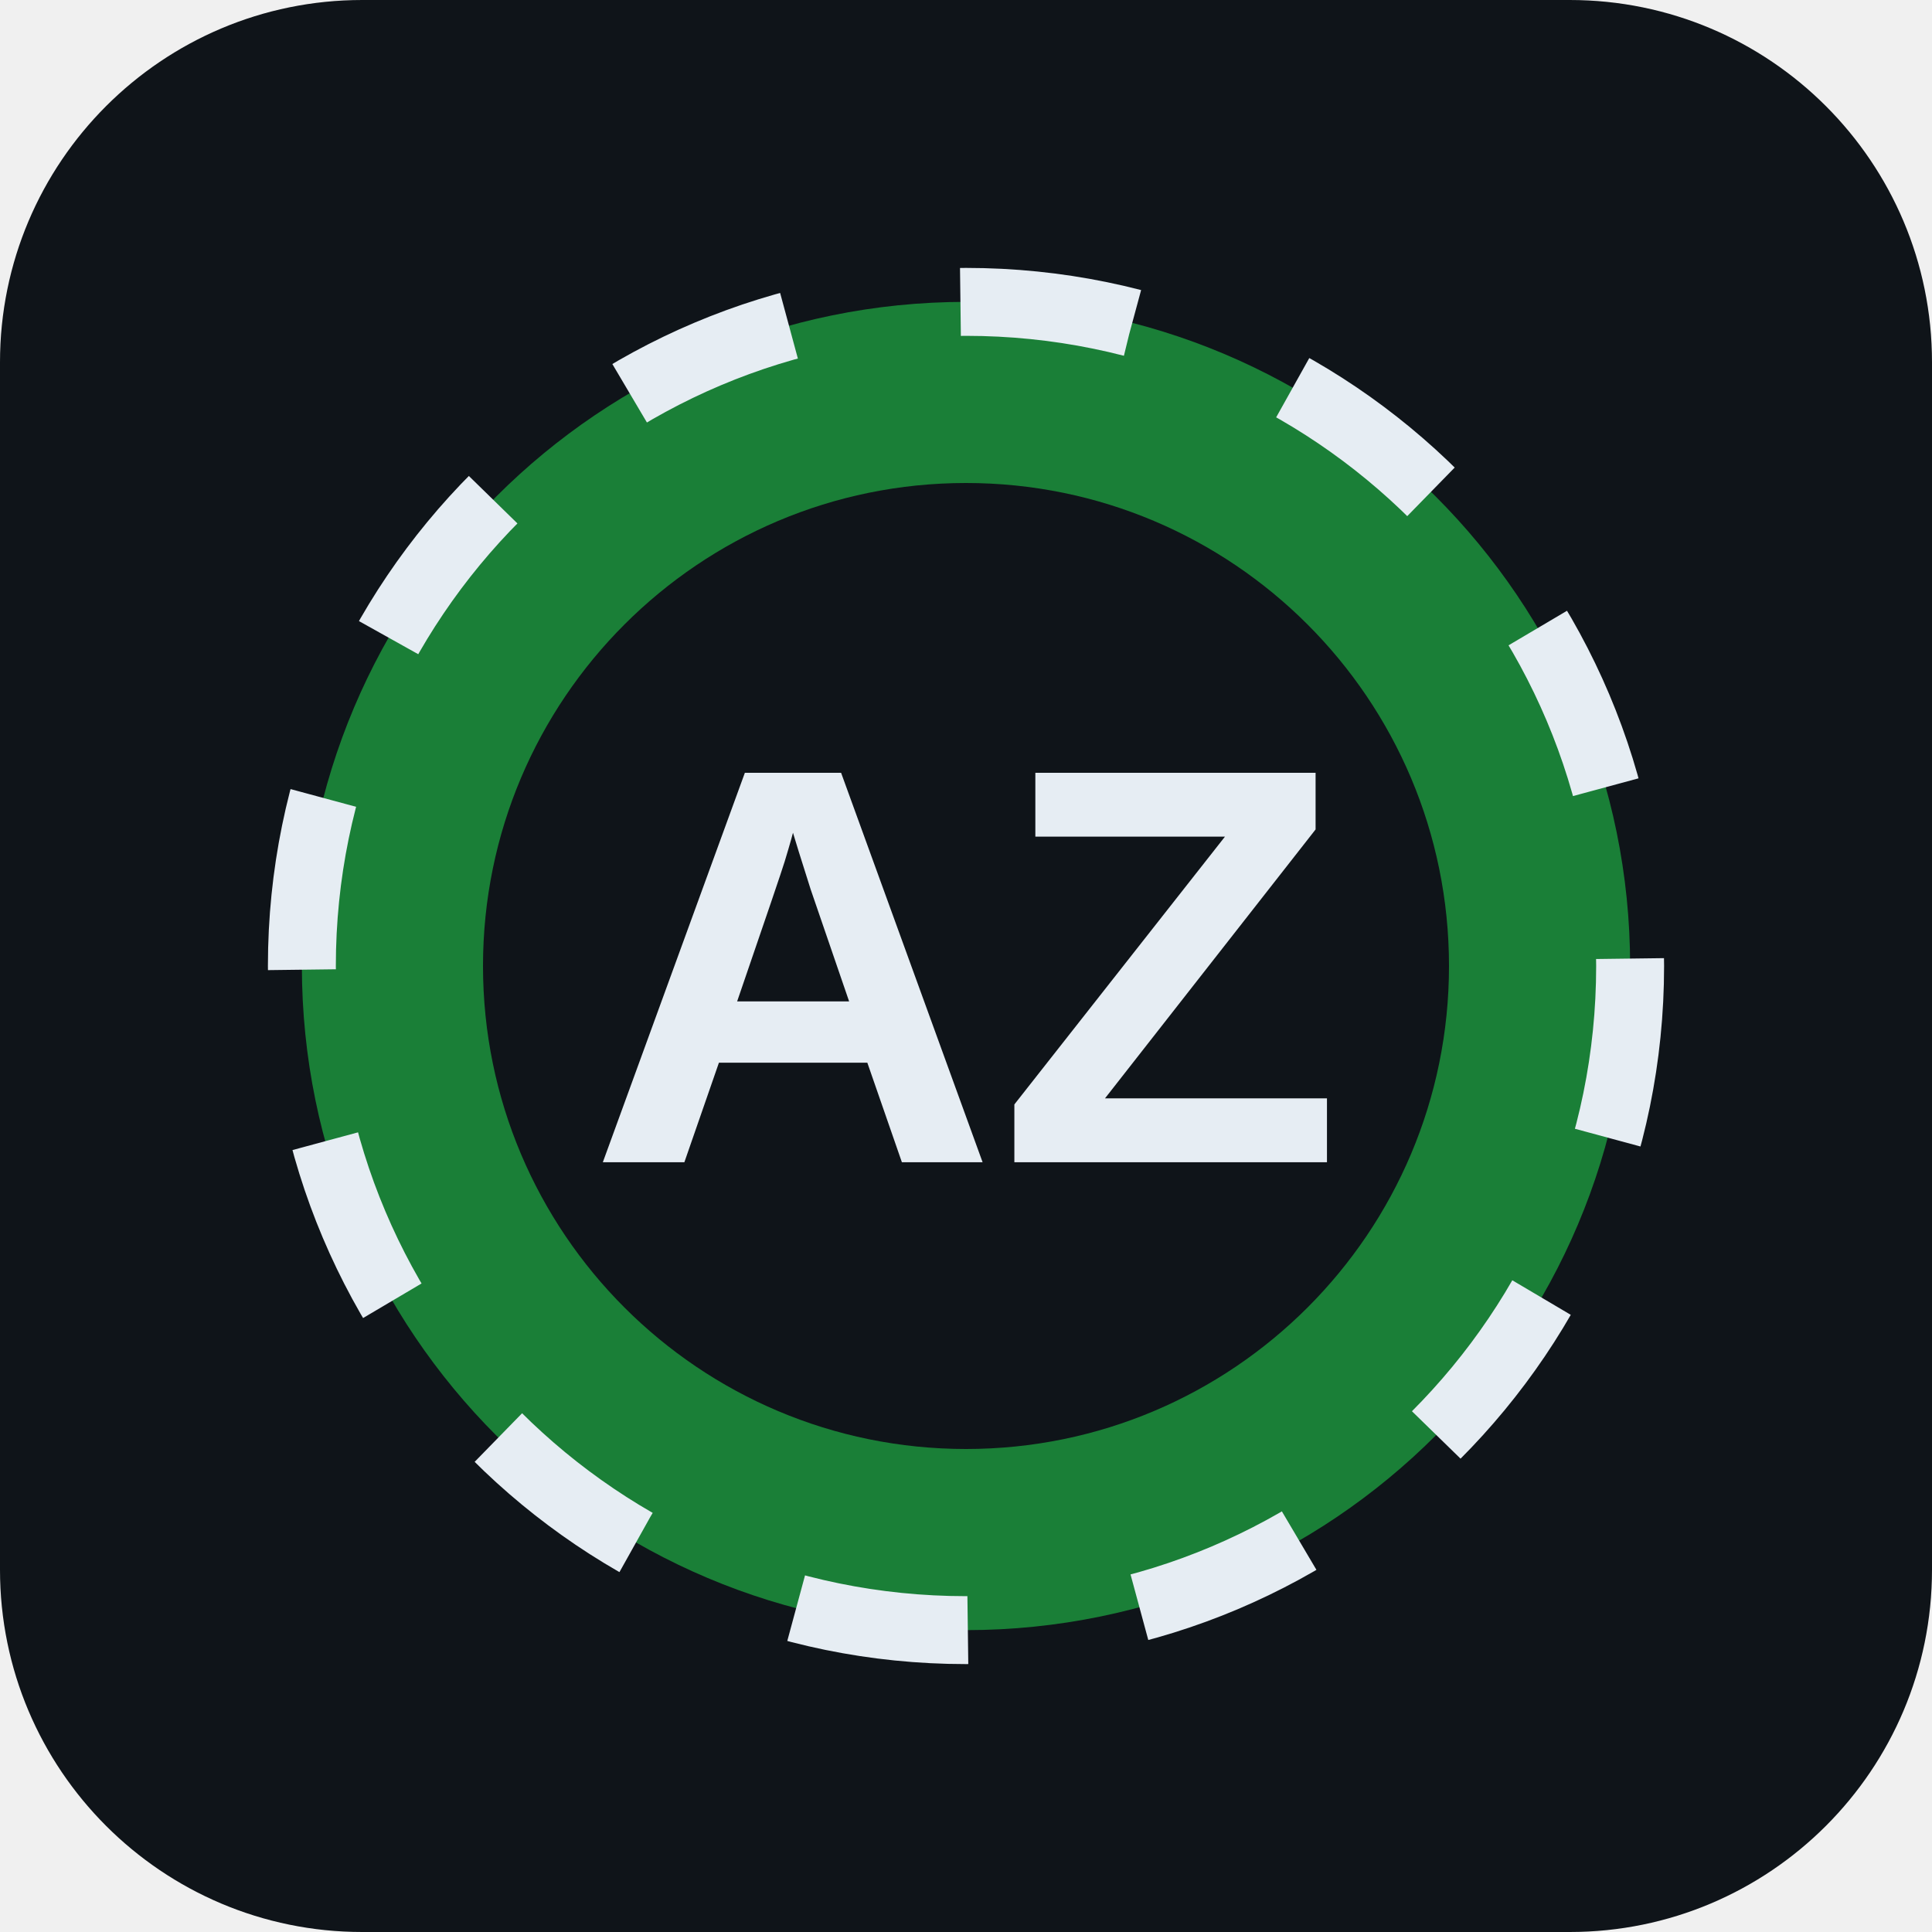
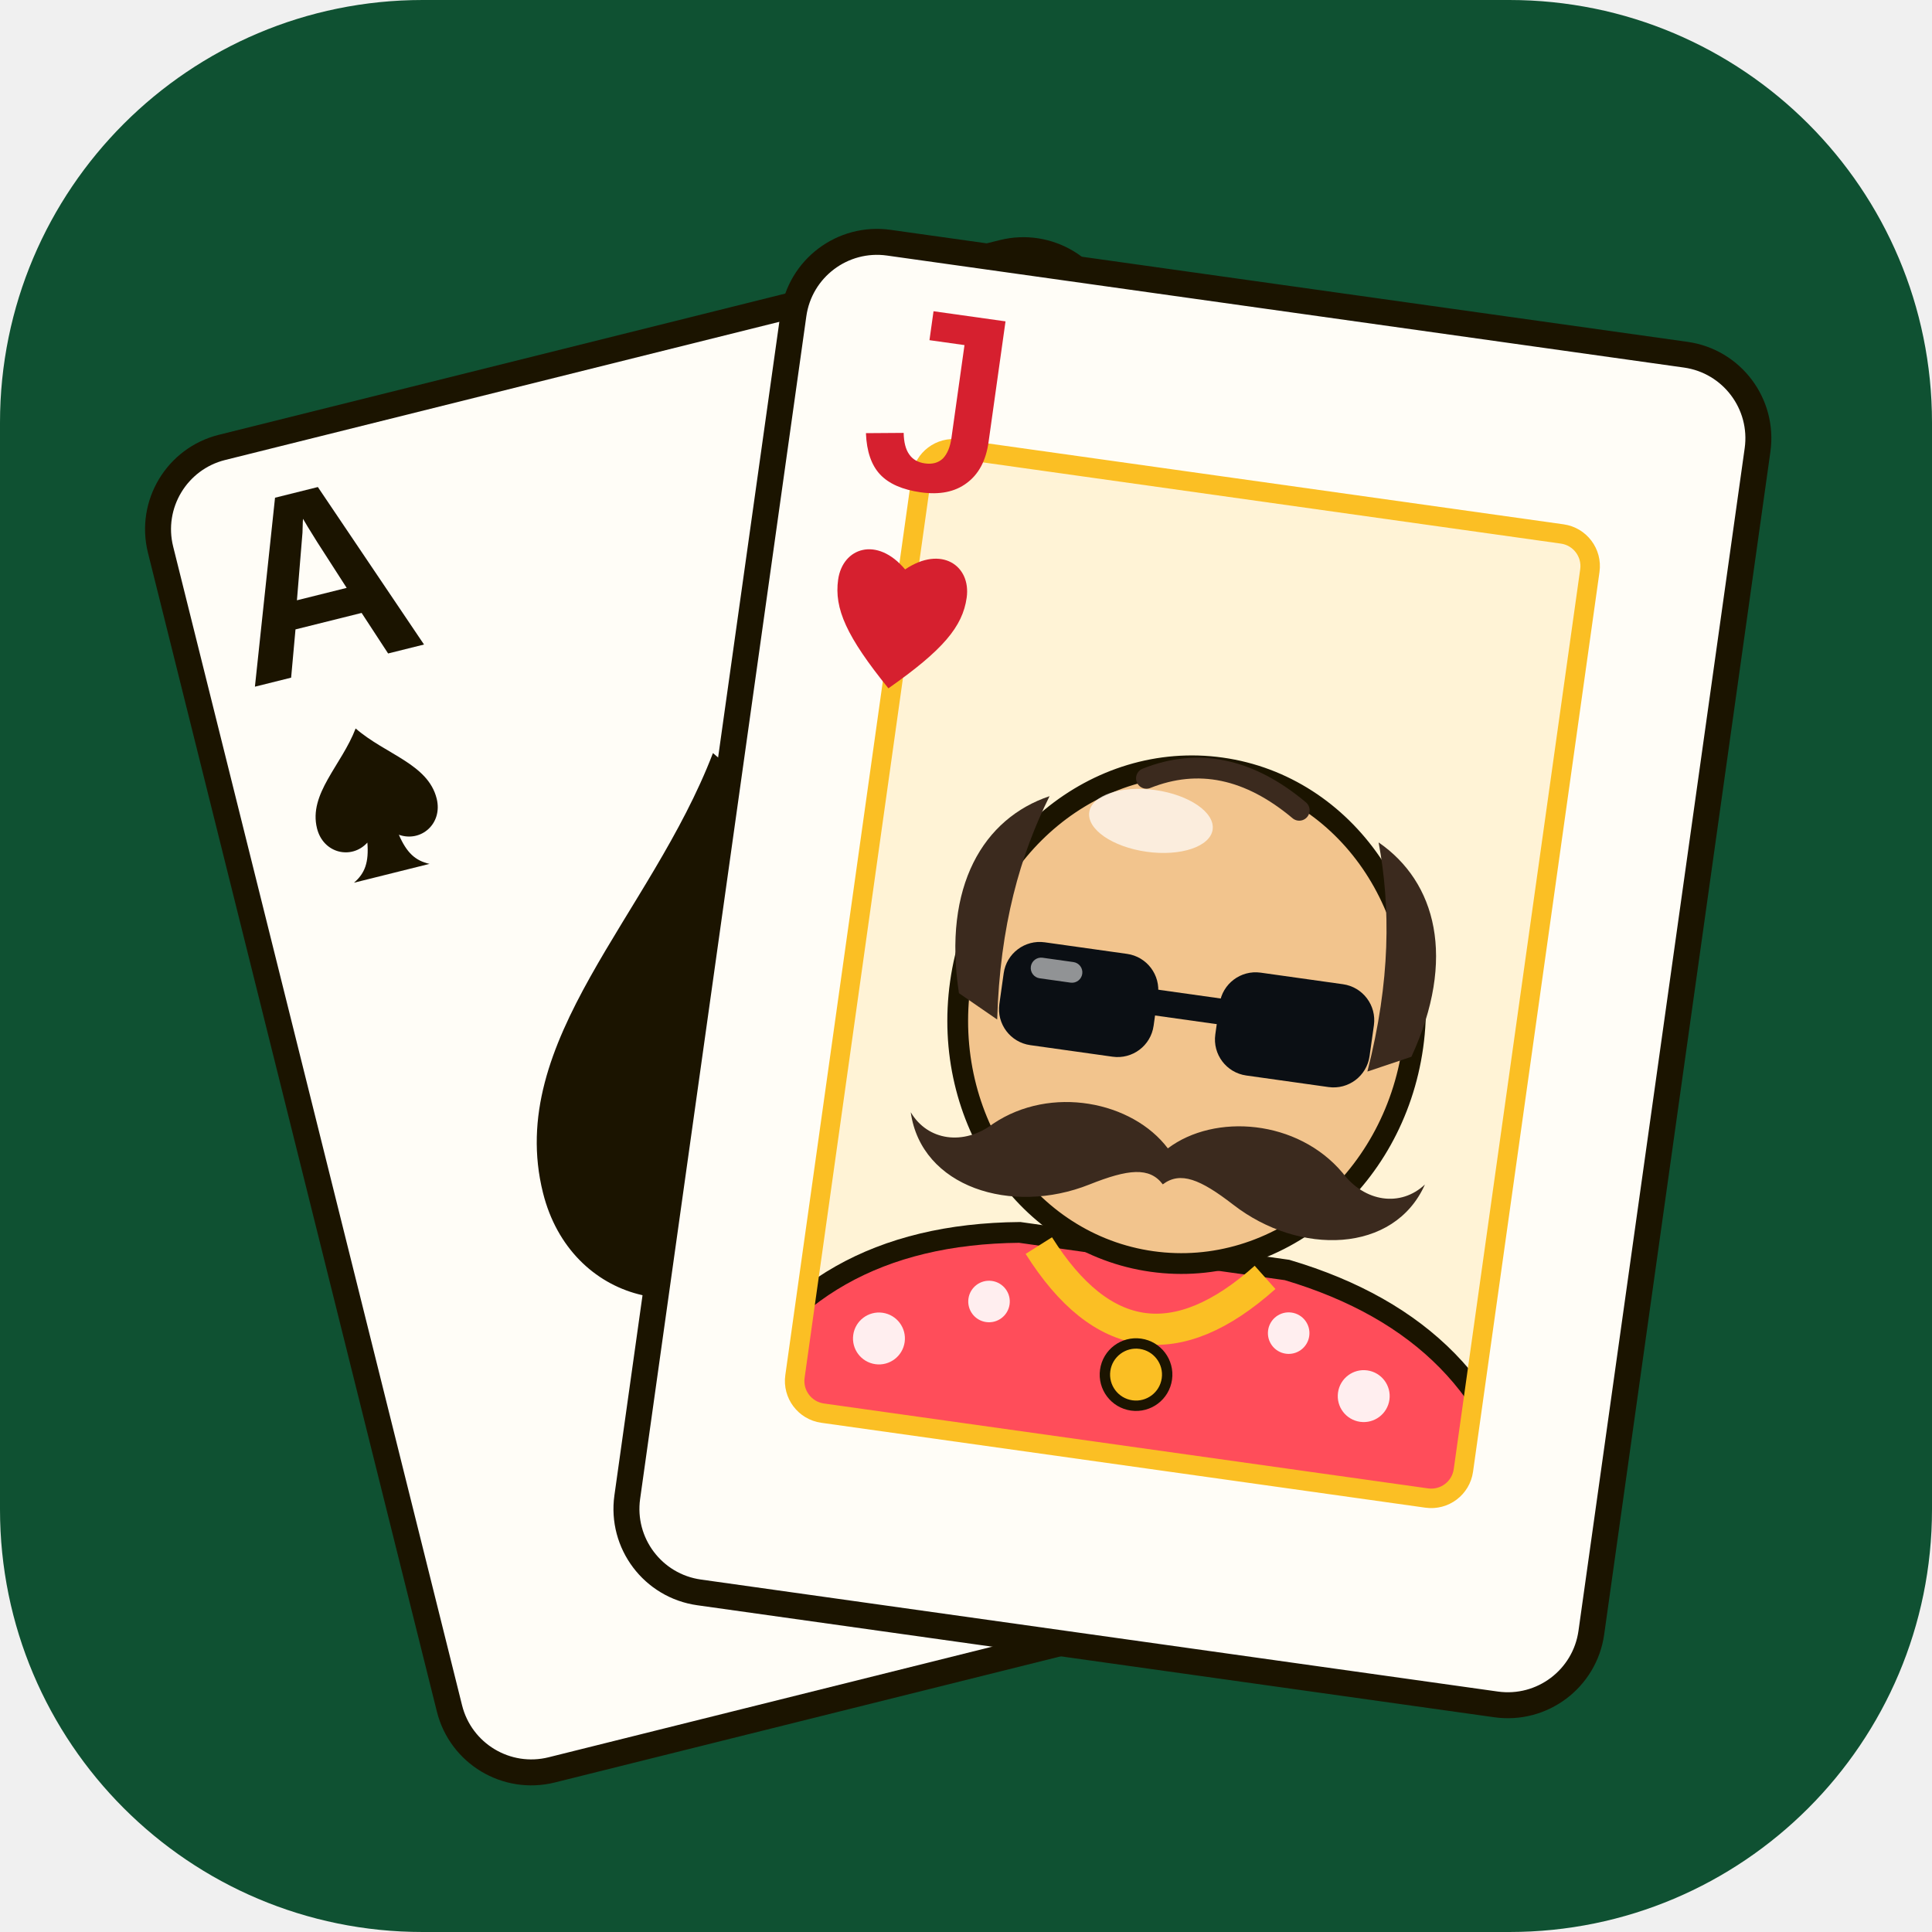
<svg xmlns="http://www.w3.org/2000/svg" viewBox="0 0 512 512">
-   <rect width="512" height="512" rx="96" fill="#0f1419" />
-   <circle cx="256" cy="256" r="176" fill="#1a7f37" />
-   <circle cx="256" cy="256" r="176" fill="none" stroke="#e6edf3" stroke-width="18" stroke-dasharray="46 46" />
-   <circle cx="256" cy="256" r="128" fill="#0f1419" />
-   <text x="256" y="308" text-anchor="middle" font-family="Arial, Helvetica, sans-serif" font-size="150" font-weight="800" fill="#e6edf3">AZ</text>
+   <defs>
+     <path id="spade" d="M0 -40 C 14 -20, 38 -8, 38 14 C 38 30, 22 38, 10 30 C 12 42, 16 48, 24 52 L -24 52 C -16 48, -12 42, -10 30 C -22 38, -38 30, -38 14 C -38 -8, -14 -20, 0 -40 Z" />
+     <path id="heart" d="M0 44 C -30 16, -40 0, -40 -18 C -40 -38, -20 -48, 0 -30 C 20 -48, 40 -38, 40 -18 C 40 0, 30 16, 0 44 Z" />
+     <clipPath id="frame">
+       <rect x="-104" y="-150" width="208" height="300" rx="10" />
+     </clipPath>
+     <g id="ajae">
+       <path d="M-78 74 Q -66 40 -26 34 L 26 34 Q 66 40 78 74 Z" fill="#ff4d5a" stroke="#1b1400" stroke-width="4" />
+       <g fill="#fff" opacity="0.9">
+         <circle cx="-50" cy="58" r="5" />
+         <circle cx="-30" cy="48" r="4" />
+         <circle cx="44" cy="56" r="5" />
+         <circle cx="28" cy="46" r="4" />
+       </g>
+       <path d="M-22 36 Q 0 62 22 36" fill="none" stroke="#fbbf24" stroke-width="6" />
+       <circle cx="0" cy="58" r="6" fill="#fbbf24" stroke="#1b1400" stroke-width="2" />
+       <ellipse cx="0" cy="-12" rx="44" ry="48" fill="#f2c48d" stroke="#1b1400" stroke-width="4" />
+       <ellipse cx="-12" cy="-48" rx="12" ry="6" fill="#fff" opacity="0.7" />
+       <path d="M-44 -10 C -50 -30, -44 -44, -32 -50 C -36 -38, -38 -24, -36 -6 Z" fill="#3b2a1e" />
+       <path d="M44 -10 C 50 -30, 44 -44, 32 -50 C 36 -38, 38 -24, 36 -6 Z" fill="#3b2a1e" />
+       <path d="M-14 -56 q 14 -8 30 2" fill="none" stroke="#3b2a1e" stroke-width="4" stroke-linecap="round" />
+       <rect x="-36" y="-22" width="30" height="20" rx="7" fill="#0b0f14" />
+       <rect x="6" y="-22" width="30" height="20" rx="7" fill="#0b0f14" />
+       <rect x="-8" y="-16" width="16" height="5" fill="#0b0f14" />
+       <rect x="-31" y="-19" width="10" height="4" rx="2" fill="#fff" opacity="0.55" />
+       <path d="M0 14 C -8 6, -24 5, -34 14 C -39 19, -46 19, -50 14 C -46 28, -28 31, -14 23 C -7 19, -3 18, 0 21 C 3 18, 7 19, 14 23 C 28 31, 46 28, 50 14 C 46 19, 39 19, 34 14 C 24 5, 8 6, 0 14 Z" fill="#3b2a1e" />
+     </g>
+   </defs>
+   <rect id="bg" width="512" height="512" rx="112" fill="#0f5132" />
+   <g id="art">
+     <g transform="translate(206 268) rotate(-14) scale(0.86)">
+       <rect x="-150" y="-210" width="300" height="420" rx="26" fill="#fffdf7" stroke="#1b1400" stroke-width="8" />
+       <path transform="translate(-134 -136)" fill="#1b1400" d="M55.7 0L44.3 0L39.4-14.1L18.4-14.1L13.5 0L2.0 0L22.1-55.0L35.7-55.0L55.7 0ZM29.7-43.9L28.9-46.6L28.6-45.7Q28.2-44.3 27.7-42.5Q27.1-40.7 21.0-22.7L21.0-22.7L36.8-22.7L31.4-38.6L29.7-43.9Z" />
+       <use href="#spade" transform="translate(-105 -96) scale(0.5)" fill="#1b1400" />
+       <use href="#spade" transform="translate(0 6) scale(2.2)" fill="#1b1400" />
+     </g>
+     <g transform="translate(316 258) rotate(8) scale(0.86)">
+       <rect x="-150" y="-210" width="300" height="420" rx="26" fill="#fffdf7" stroke="#1b1400" stroke-width="8" />
+       <rect x="-104" y="-150" width="208" height="300" rx="10" fill="#fff3d6" />
+       <g clip-path="url(#frame)">
+         <use href="#ajae" transform="translate(0 32) scale(1.6)" />
+       </g>
+       <rect x="-104" y="-150" width="208" height="300" rx="10" fill="none" stroke="#fbbf24" stroke-width="6" />
+       <path transform="translate(-124 -136)" fill="#d6202f" d="M20.5 0.8L20.5 0.8Q11.9 0.8 7.3-2.9Q2.7-6.6 1.2-14.9L1.2-14.9L12.7-16.6Q13.4-12.3 15.3-10.3Q17.2-8.2 20.5-8.2L20.5-8.2Q24.0-8.2 25.8-10.5Q27.5-12.9 27.5-17.1L27.5-17.1L27.5-46.0L16.6-46.0L16.6-55.0L39.0-55.0L39.0-17.4Q39.0-8.8 34.1-4.0Q29.3 0.8 20.5 0.8Z" />
+       <use href="#heart" transform="translate(-105 -96) scale(0.5)" fill="#d6202f" />
+     </g>
+   </g>
</svg>
